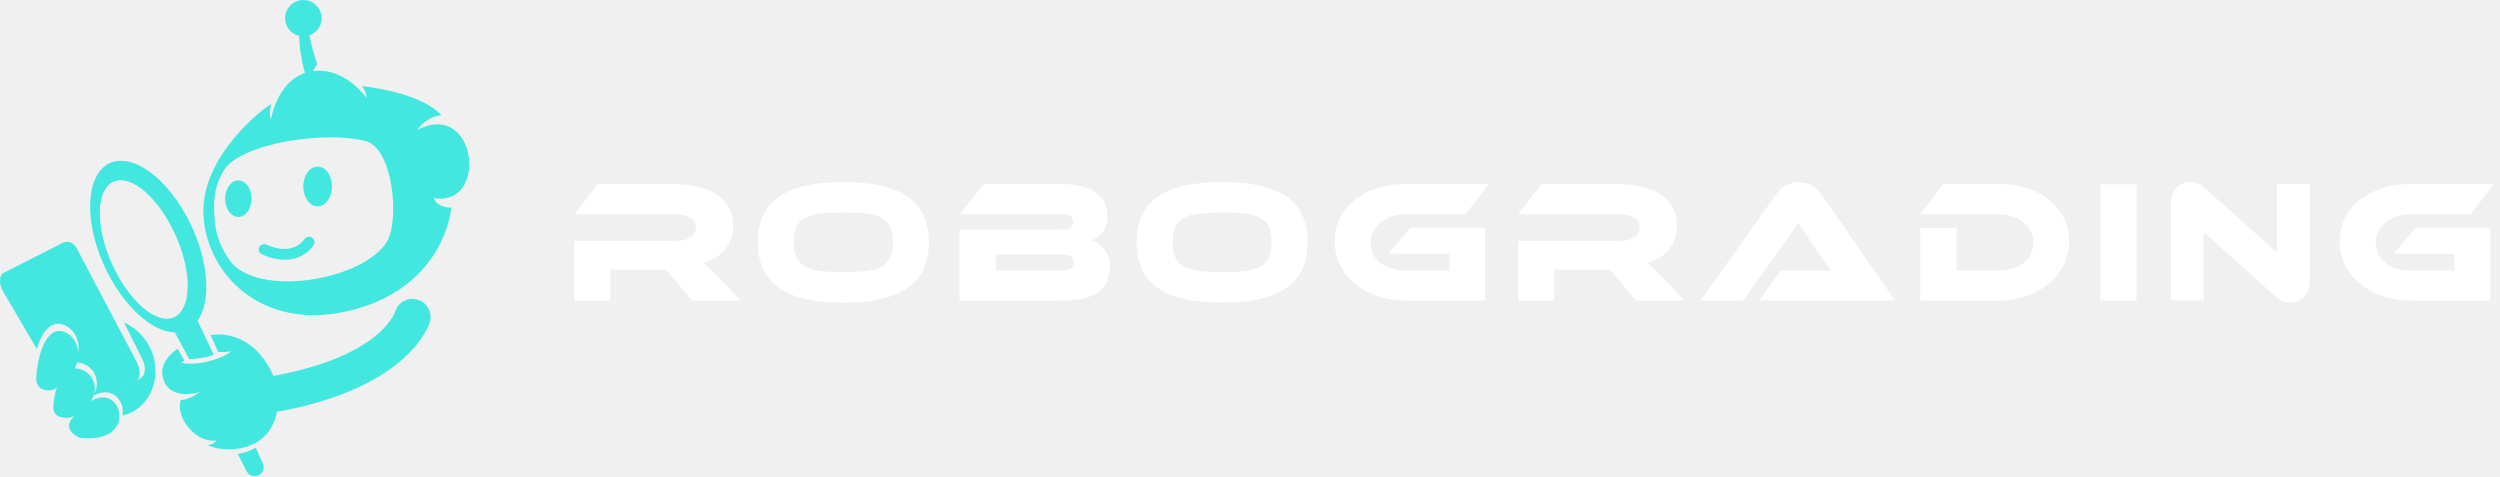
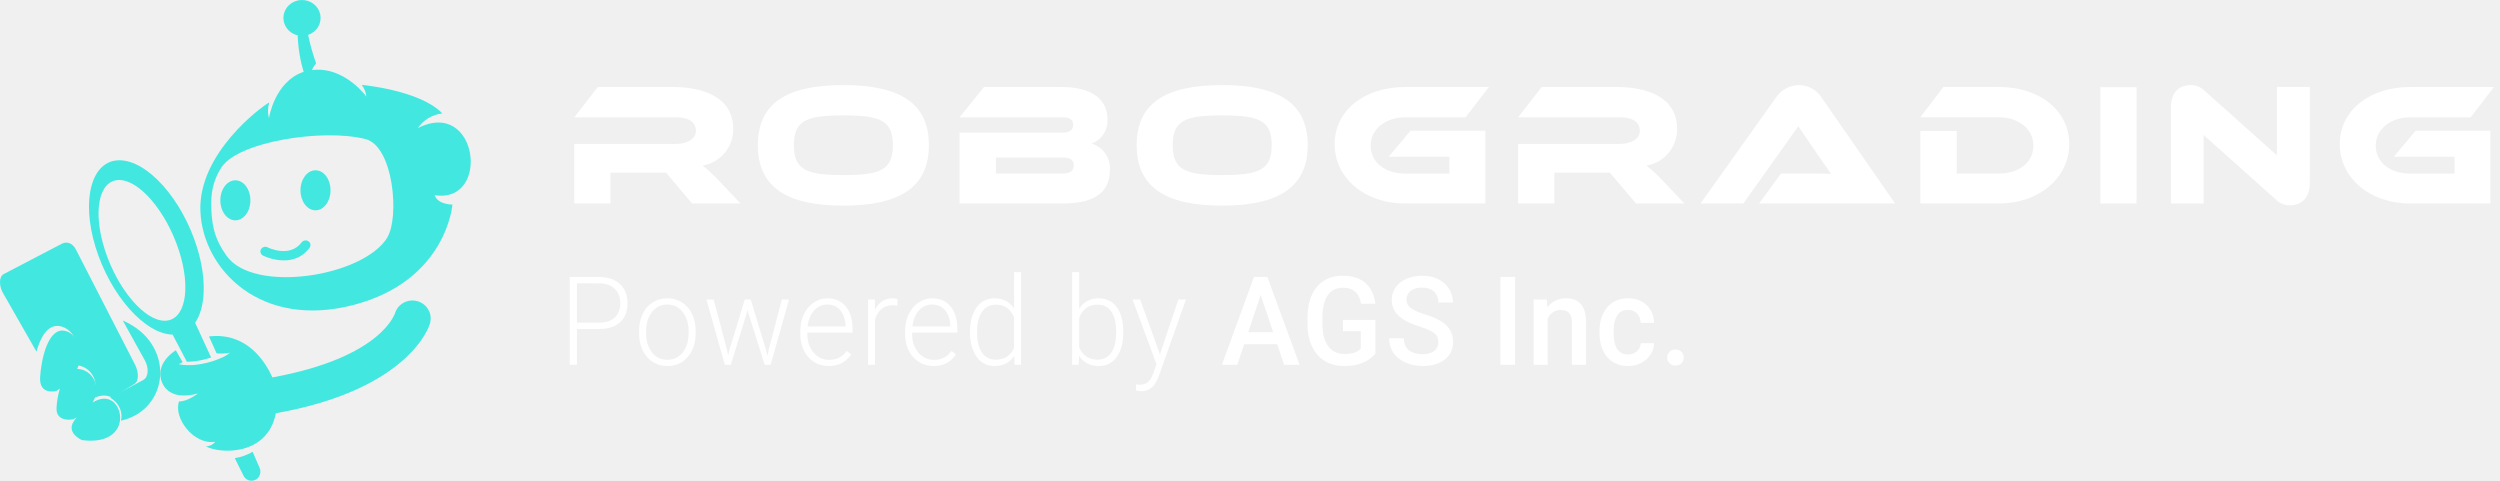
- <svg xmlns="http://www.w3.org/2000/svg" width="252" height="48" viewBox="0 0 252 48" fill="none">
-   <path d="M42.202 30.241C41.977 30.158 41.739 30.121 41.499 30.13C41.26 30.14 41.025 30.196 40.808 30.297C40.591 30.397 40.396 30.539 40.234 30.714C40.072 30.889 39.946 31.095 39.864 31.319C39.864 31.319 38.669 35.855 27.564 37.892C26.821 36.221 24.967 33.318 21.223 33.758L21.988 35.467C22.429 35.508 22.874 35.485 23.309 35.401C22.846 35.938 20.102 36.996 18.191 36.556C18.334 36.51 18.466 36.439 18.584 36.347L17.907 35.157C17.907 35.157 15.682 36.479 16.551 38.458C17.42 40.436 20.123 39.505 20.123 39.505C20.123 39.505 19.152 40.321 18.23 40.321C17.641 41.944 19.653 44.724 21.84 44.396C21.73 44.54 21.589 44.656 21.427 44.736C21.264 44.815 21.085 44.857 20.904 44.857C22.366 45.635 27.077 45.827 27.915 41.511C41.396 39.1 43.278 32.589 43.289 32.568C43.371 32.344 43.408 32.106 43.398 31.868C43.388 31.63 43.331 31.396 43.23 31.18C43.129 30.964 42.986 30.77 42.81 30.609C42.633 30.447 42.427 30.322 42.202 30.241Z" fill="#42E8E0" />
-   <path d="M12.492 32.492L14.354 36.215C14.704 36.892 14.704 37.792 14.227 38.078L11.423 39.746C11.523 39.805 11.615 39.874 11.7 39.952C11.969 40.193 12.169 40.5 12.282 40.842C12.395 41.184 12.415 41.55 12.342 41.902C16.495 40.869 17.007 34.641 12.492 32.492Z" fill="#42E8E0" />
-   <path d="M9.152 40.429C10.154 38.901 9.152 37.383 7.887 37.167C7.771 37.144 7.653 37.136 7.536 37.142C8.44 35.345 7.476 33.625 6.246 33.388C4.511 33.039 3.771 36.144 3.659 37.955C3.547 39.766 5.377 39.295 5.377 39.295C5.499 39.218 5.619 39.145 5.727 39.068C5.533 39.675 5.415 40.303 5.377 40.939C5.289 42.446 7.129 42.08 7.129 42.08C7.252 42.02 7.368 41.958 7.48 41.898C7.385 42.01 7.298 42.118 7.221 42.223C6.313 43.433 8.037 44.124 8.037 44.124C12.215 44.641 12.699 41.661 11.416 40.457C10.74 39.857 9.923 39.993 9.152 40.429Z" fill="#42E8E0" />
-   <path d="M32.016 16.79C31.217 16.79 30.568 17.69 30.568 18.796C30.568 19.902 31.217 20.802 32.016 20.802C32.815 20.802 33.464 19.905 33.464 18.796C33.464 17.686 32.822 16.79 32.016 16.79Z" fill="#42E8E0" />
-   <path d="M42.058 13.105C42.331 12.695 42.689 12.348 43.109 12.089C43.529 11.83 44.001 11.665 44.491 11.605C42.29 9.221 36.495 8.684 36.495 8.684C36.757 9.032 36.918 9.445 36.962 9.877C36.261 8.914 34.179 6.796 31.55 7.173C31.665 6.925 31.809 6.691 31.977 6.475C31.65 5.525 31.385 4.554 31.185 3.569C31.604 3.424 31.957 3.133 32.178 2.75C32.399 2.367 32.474 1.917 32.389 1.484C32.304 1.05 32.065 0.662 31.715 0.389C31.366 0.117 30.929 -0.02 30.486 0.002C30.043 0.025 29.622 0.206 29.302 0.512C28.982 0.818 28.784 1.229 28.744 1.669C28.703 2.109 28.824 2.549 29.083 2.907C29.342 3.266 29.723 3.519 30.155 3.621C30.191 4.883 30.389 6.136 30.744 7.348C27.845 8.349 27.305 12.09 27.305 12.09C27.164 11.558 27.177 10.998 27.343 10.474C26.572 10.896 20.238 15.708 20.508 21.661C20.778 27.613 26.513 33.692 35.724 31.193C44.936 28.695 45.493 20.928 45.493 20.928C45.493 20.928 44.067 20.966 43.72 19.968C49.321 20.896 48.056 9.965 42.058 13.105ZM39.044 24.292C36.681 28.304 25.808 30.084 23.113 26.186C21.974 24.539 21.679 23.315 21.591 21.409C21.518 19.762 21.763 18.471 22.583 17.146C24.231 14.487 32.626 13.136 36.843 14.222C39.668 14.926 40.243 22.243 39.044 24.271V24.292Z" fill="#42E8E0" />
-   <path d="M31.47 23.968C31.412 23.925 31.346 23.895 31.276 23.878C31.206 23.861 31.134 23.858 31.063 23.869C30.992 23.88 30.924 23.905 30.863 23.942C30.801 23.98 30.748 24.028 30.706 24.086C29.352 25.953 26.881 24.665 26.874 24.662C26.746 24.596 26.597 24.584 26.459 24.628C26.322 24.672 26.208 24.768 26.142 24.896C26.076 25.023 26.063 25.172 26.108 25.309C26.151 25.445 26.248 25.559 26.377 25.625C26.377 25.625 29.682 27.349 31.589 24.725C31.631 24.667 31.662 24.602 31.678 24.533C31.695 24.464 31.698 24.392 31.687 24.322C31.676 24.251 31.651 24.184 31.614 24.123C31.577 24.062 31.527 24.009 31.47 23.968Z" fill="#42E8E0" />
-   <path d="M24.024 18.182C23.288 18.182 22.692 19.009 22.692 20.027C22.692 21.046 23.288 21.87 24.024 21.87C24.76 21.87 25.356 21.046 25.356 20.027C25.356 19.009 24.76 18.182 24.024 18.182Z" fill="#42E8E0" />
-   <path fill-rule="evenodd" clip-rule="evenodd" d="M12.163 18.168C14.241 18.168 16.972 21.308 18.258 25.146C19.545 28.985 18.896 32.125 16.814 32.125C14.732 32.125 12.005 28.985 10.719 25.146C9.432 21.308 10.081 18.168 12.163 18.168ZM25.784 45.122L26.485 46.689C26.539 46.797 26.571 46.915 26.578 47.036C26.586 47.157 26.569 47.278 26.529 47.392C26.489 47.506 26.426 47.611 26.345 47.701C26.263 47.791 26.165 47.864 26.054 47.915C25.944 47.966 25.825 47.995 25.704 47.999C25.582 48.004 25.461 47.984 25.347 47.942C25.233 47.899 25.13 47.834 25.041 47.751C24.953 47.667 24.883 47.568 24.834 47.457L23.965 45.754C24.606 45.66 25.223 45.446 25.784 45.122ZM19.916 32.327L21.549 35.775C20.751 36.041 19.917 36.184 19.075 36.2L17.62 33.503C14.774 33.444 11.269 29.595 9.762 24.853C8.254 20.111 9.33 16.207 12.191 16.207C15.051 16.207 18.595 20.077 20.112 24.853C21.125 28.043 20.975 30.83 19.916 32.327ZM0.361 27.505L6.295 24.494C6.786 24.243 7.385 24.375 7.746 25.056L13.8 36.514C14.15 37.212 14.203 38.099 13.729 38.385L11.465 39.78C10.817 39.383 10.063 39.533 9.309 39.927C9.54 39.637 9.689 39.291 9.742 38.925C9.794 38.558 9.748 38.185 9.609 37.842C9.469 37.499 9.241 37.199 8.947 36.972C8.653 36.746 8.304 36.601 7.935 36.553C7.805 36.529 7.672 36.521 7.539 36.528C8.51 34.686 7.466 32.913 6.137 32.666C4.896 32.432 4.132 33.74 3.722 35.192L0.305 29.375C-0.095 28.712 -0.127 27.76 0.361 27.505Z" fill="#42E8E0" />
-   <path d="M74.647 30.293H69.763L67.136 27.185H61.531V30.293H57.882V24.288H68.139C69.269 24.288 70.15 23.782 70.15 22.975C70.15 22.061 69.391 21.606 68.139 21.606H57.882L60.26 18.55H67.842C70.522 18.55 73.903 19.394 73.903 22.746C73.926 23.632 73.626 24.496 73.059 25.18C72.492 25.864 71.697 26.321 70.818 26.468C71.41 26.938 71.965 27.454 72.476 28.01L74.647 30.293Z" fill="white" />
-   <path d="M93.631 24.414C93.631 28.605 90.739 30.508 85.012 30.508C79.286 30.508 76.389 28.633 76.389 24.414C76.389 20.195 79.267 18.357 85.012 18.357C90.758 18.357 93.631 20.218 93.631 24.414ZM90 24.414C90 21.887 88.676 21.414 85.012 21.414C81.348 21.414 80.02 21.882 80.02 24.414C80.02 26.945 81.344 27.428 85.012 27.428C88.681 27.428 90 26.941 90 24.414Z" fill="white" />
-   <path d="M111.875 26.871C111.875 28.817 110.801 30.293 107.081 30.293H96.716V23.149H107.152C107.684 23.149 108.174 22.957 108.174 22.361C108.174 21.766 107.665 21.606 107.152 21.606H96.716L99.183 18.55H106.996C109.822 18.55 111.63 19.642 111.63 21.799C111.662 22.325 111.523 22.848 111.234 23.29C110.945 23.732 110.521 24.07 110.024 24.255C110.583 24.421 111.069 24.77 111.405 25.244C111.74 25.719 111.906 26.292 111.875 26.871ZM100.384 25.657V27.274H107.1C107.891 27.274 108.23 26.993 108.23 26.449C108.23 25.905 107.891 25.657 107.1 25.657H100.384Z" fill="white" />
-   <path d="M131.815 24.414C131.815 28.605 128.923 30.508 123.192 30.508C117.46 30.508 114.573 28.633 114.573 24.414C114.573 20.195 117.446 18.357 123.192 18.357C128.937 18.357 131.815 20.218 131.815 24.414ZM128.184 24.414C128.184 21.887 126.86 21.414 123.192 21.414C119.523 21.414 118.204 21.882 118.204 24.414C118.204 26.945 119.528 27.428 123.192 27.428C126.856 27.428 128.184 26.941 128.184 24.414Z" fill="white" />
-   <path d="M142.18 22.956H149.715V30.293H141.634C137.546 30.293 134.528 27.71 134.528 24.307C134.528 20.903 137.546 18.55 141.634 18.55H150.078L147.723 21.606H141.634C139.661 21.606 138.158 22.797 138.158 24.466C138.158 26.135 139.604 27.279 141.634 27.279H146.094V25.577H139.972L142.18 22.956Z" fill="white" />
-   <path d="M169.787 30.293H164.904L162.276 27.185H156.671V30.293H153.022V24.288H163.279C164.409 24.288 165.29 23.782 165.29 22.975C165.29 22.061 164.531 21.606 163.279 21.606H153.022L155.4 18.55H162.982C165.662 18.55 169.043 19.394 169.043 22.746C169.066 23.632 168.766 24.496 168.199 25.18C167.632 25.864 166.837 26.321 165.958 26.468C166.55 26.938 167.105 27.454 167.616 28.01L169.787 30.293Z" fill="white" />
-   <path d="M177.312 30.293L179.516 27.274H182.479C183.185 27.274 184.009 27.274 184.574 27.306C184.259 26.884 183.764 26.167 183.378 25.605L181.264 22.501L175.725 30.293H171.407L178.97 19.674C179.221 19.276 179.568 18.948 179.979 18.718C180.39 18.487 180.853 18.363 181.325 18.357C181.794 18.36 182.255 18.482 182.663 18.713C183.071 18.943 183.413 19.274 183.656 19.674L191.022 30.293H177.312Z" fill="white" />
-   <path d="M201.462 30.294H193.565V22.976H197.233V27.274H201.472C203.501 27.274 204.961 26.149 204.961 24.462C204.961 22.774 203.445 21.602 201.472 21.602H193.565L195.891 18.546H201.462C205.588 18.546 208.569 20.918 208.569 24.302C208.569 27.687 205.555 30.294 201.462 30.294Z" fill="white" />
-   <path d="M215.355 30.293H211.705V18.573H215.355V30.293Z" fill="white" />
-   <path d="M229.352 29.852L222.123 23.392V30.288H218.826V20.547C218.826 18.985 219.768 18.353 220.818 18.353C221.092 18.354 221.363 18.41 221.614 18.519C221.865 18.628 222.091 18.787 222.278 18.985L229.507 25.441V18.545H232.818V28.268C232.818 29.829 231.876 30.48 230.812 30.48C230.538 30.483 230.267 30.428 230.015 30.32C229.764 30.211 229.538 30.052 229.352 29.852Z" fill="white" />
-   <path d="M243.489 22.956H251.024V30.293H242.943C238.855 30.293 235.841 27.71 235.841 24.307C235.841 20.903 238.855 18.55 242.943 18.55H251.387L249.032 21.606H242.943C240.969 21.606 239.467 22.797 239.467 24.466C239.467 26.135 240.913 27.279 242.943 27.279H247.417V25.577H241.294L243.489 22.956Z" fill="white" />
+ <svg xmlns="http://www.w3.org/2000/svg" width="208" height="40" viewBox="0 0 208 40" fill="none">
+   <path d="M34.837 25.092C34.651 25.024 34.452 24.993 34.253 25.001C34.054 25.009 33.859 25.056 33.678 25.138C33.497 25.221 33.335 25.338 33.2 25.482C33.066 25.627 32.961 25.796 32.893 25.981C32.893 25.981 31.898 29.719 22.662 31.399C22.044 30.021 20.501 27.628 17.387 27.991L18.023 29.4C18.39 29.433 18.76 29.415 19.122 29.345C18.737 29.788 16.454 30.66 14.865 30.297C14.984 30.259 15.094 30.201 15.192 30.125L14.629 29.144C14.629 29.144 12.778 30.234 13.501 31.864C14.224 33.495 16.472 32.727 16.472 32.727C16.472 32.727 15.664 33.4 14.898 33.4C14.408 34.737 16.081 37.029 17.901 36.759C17.809 36.877 17.691 36.973 17.556 37.039C17.421 37.104 17.273 37.139 17.122 37.139C18.338 37.78 22.256 37.938 22.953 34.381C34.167 32.394 35.733 27.027 35.741 27.01C35.81 26.826 35.84 26.63 35.832 26.434C35.824 26.237 35.776 26.045 35.692 25.866C35.608 25.688 35.489 25.528 35.343 25.395C35.196 25.263 35.024 25.16 34.837 25.092Z" fill="#42E8E0" />
+   <path d="M10.215 26.667L12.04 29.963C12.384 30.563 12.384 31.36 11.916 31.613L9.167 33.09C9.264 33.143 9.355 33.204 9.438 33.273C9.702 33.486 9.898 33.758 10.009 34.061C10.119 34.364 10.139 34.688 10.067 35C14.14 34.085 14.642 28.57 10.215 26.667Z" fill="#42E8E0" />
+   <path d="M7.703 33.487C8.499 32.192 7.703 30.907 6.697 30.724C6.605 30.704 6.512 30.697 6.418 30.703C7.137 29.181 6.371 27.724 5.393 27.523C4.014 27.227 3.426 29.858 3.337 31.391C3.248 32.925 4.702 32.526 4.702 32.526C4.8 32.461 4.894 32.399 4.981 32.334C4.826 32.848 4.733 33.38 4.702 33.918C4.633 35.195 6.095 34.885 6.095 34.885C6.193 34.834 6.285 34.781 6.374 34.731C6.298 34.825 6.229 34.917 6.168 35.006C5.446 36.031 6.817 36.616 6.817 36.616C10.137 37.054 10.522 34.53 9.502 33.51C8.964 33.002 8.315 33.117 7.703 33.487Z" fill="#42E8E0" />
+   <path d="M26.25 14.167C25.56 14.167 25 14.915 25 15.833C25 16.752 25.56 17.5 26.25 17.5C26.94 17.5 27.5 16.755 27.5 15.833C27.5 14.912 26.946 14.167 26.25 14.167Z" fill="#42E8E0" />
+   <path d="M34.761 10.656C34.99 10.323 35.291 10.041 35.643 9.83C35.995 9.619 36.391 9.485 36.803 9.436C34.955 7.498 30.092 7.061 30.092 7.061C30.311 7.345 30.447 7.68 30.483 8.032C29.895 7.249 28.148 5.527 25.941 5.833C26.038 5.631 26.158 5.441 26.3 5.266C26.025 4.493 25.803 3.703 25.635 2.902C25.987 2.784 26.283 2.548 26.468 2.236C26.654 1.925 26.717 1.559 26.646 1.206C26.574 0.854 26.373 0.538 26.08 0.317C25.787 0.095 25.42 -0.016 25.048 0.002C24.676 0.02 24.323 0.167 24.055 0.416C23.786 0.665 23.619 0.999 23.586 1.357C23.552 1.715 23.653 2.072 23.871 2.364C24.088 2.656 24.407 2.862 24.77 2.945C24.8 3.971 24.966 4.989 25.264 5.975C22.831 6.789 22.378 9.831 22.378 9.831C22.26 9.399 22.271 8.943 22.411 8.517C21.763 8.86 16.447 12.773 16.674 17.613C16.9 22.454 21.713 27.396 29.445 25.365C37.176 23.333 37.644 17.017 37.644 17.017C37.644 17.017 36.447 17.049 36.156 16.237C40.857 16.992 39.795 8.103 34.761 10.656ZM32.231 19.753C30.248 23.015 21.122 24.462 18.86 21.293C17.903 19.954 17.656 18.958 17.583 17.409C17.521 16.07 17.727 15.02 18.415 13.942C19.798 11.78 26.844 10.682 30.383 11.564C32.755 12.137 33.237 18.087 32.231 19.736V19.753Z" fill="#42E8E0" />
+   <path d="M25.667 20.075C25.624 20.045 25.575 20.023 25.523 20.011C25.471 19.999 25.418 19.997 25.365 20.005C25.312 20.013 25.262 20.03 25.216 20.057C25.171 20.084 25.131 20.119 25.099 20.161C24.095 21.503 22.26 20.577 22.255 20.575C22.16 20.527 22.049 20.518 21.947 20.55C21.845 20.582 21.76 20.651 21.711 20.743C21.662 20.834 21.653 20.941 21.686 21.04C21.718 21.138 21.79 21.22 21.886 21.267C21.886 21.267 24.34 22.506 25.755 20.62C25.787 20.578 25.809 20.532 25.822 20.482C25.834 20.432 25.837 20.38 25.828 20.33C25.82 20.279 25.802 20.231 25.774 20.187C25.746 20.143 25.71 20.105 25.667 20.075Z" fill="#42E8E0" />
+   <path d="M19.583 15C18.892 15 18.333 15.747 18.333 16.668C18.333 17.589 18.892 18.333 19.583 18.333C20.274 18.333 20.833 17.589 20.833 16.668C20.833 15.747 20.274 15 19.583 15Z" fill="#42E8E0" />
+   <path fill-rule="evenodd" clip-rule="evenodd" d="M9.914 14.978C11.609 14.978 13.835 17.612 14.883 20.831C15.932 24.051 15.403 26.685 13.706 26.685C12.009 26.685 9.786 24.051 8.737 20.831C7.689 17.612 8.217 14.978 9.914 14.978ZM21.018 37.586L21.589 38.901C21.633 38.991 21.659 39.09 21.665 39.192C21.671 39.293 21.658 39.394 21.625 39.49C21.592 39.586 21.541 39.674 21.475 39.749C21.408 39.825 21.328 39.886 21.238 39.928C21.148 39.971 21.051 39.996 20.952 39.999C20.853 40.003 20.755 39.987 20.662 39.951C20.569 39.915 20.484 39.861 20.412 39.791C20.34 39.721 20.283 39.637 20.243 39.544L19.535 38.116C20.057 38.037 20.561 37.858 21.018 37.586ZM16.235 26.854L17.566 29.746C16.915 29.969 16.235 30.089 15.549 30.103L14.363 27.841C12.043 27.791 9.186 24.563 7.957 20.586C6.729 16.608 7.606 13.333 9.937 13.333C12.269 13.333 15.157 16.579 16.395 20.586C17.22 23.261 17.098 25.599 16.235 26.854ZM0.294 22.81L5.131 20.284C5.531 20.073 6.02 20.185 6.314 20.755L11.249 30.366C11.534 30.952 11.577 31.695 11.192 31.935L9.346 33.106C8.817 32.772 8.203 32.898 7.589 33.229C7.776 32.985 7.898 32.695 7.941 32.388C7.984 32.081 7.946 31.767 7.833 31.48C7.719 31.192 7.533 30.941 7.293 30.751C7.053 30.561 6.769 30.439 6.468 30.399C6.362 30.379 6.254 30.372 6.146 30.378C6.937 28.833 6.086 27.346 5.003 27.138C3.991 26.942 3.368 28.04 3.034 29.257L0.248 24.378C-0.077 23.823 -0.103 23.023 0.294 22.81Z" fill="#42E8E0" />
+   <path d="M61.615 16.931H57.584L55.415 14.366H50.789V16.931H47.777V11.974H56.243C57.176 11.974 57.903 11.556 57.903 10.891C57.903 10.136 57.277 9.761 56.243 9.761H47.777L49.74 7.238H55.998C58.21 7.238 61.001 7.934 61.001 10.701C61.02 11.433 60.772 12.146 60.305 12.711C59.837 13.275 59.18 13.653 58.455 13.774C58.944 14.162 59.401 14.588 59.823 15.047L61.615 16.931Z" fill="white" />
+   <path d="M77.285 12.078C77.285 15.538 74.898 17.109 70.171 17.109C65.444 17.109 63.053 15.561 63.053 12.078C63.053 8.596 65.429 7.079 70.171 7.079C74.913 7.079 77.285 8.615 77.285 12.078ZM74.288 12.078C74.288 9.993 73.195 9.602 70.171 9.602C67.147 9.602 66.05 9.989 66.05 12.078C66.05 14.168 67.143 14.566 70.171 14.566C73.199 14.566 74.288 14.164 74.288 12.078Z" fill="white" />
+   <path d="M92.344 14.106C92.344 15.712 91.457 16.931 88.387 16.931H79.831V11.034H88.445C88.885 11.034 89.289 10.875 89.289 10.384C89.289 9.892 88.869 9.761 88.445 9.761H79.831L81.868 7.238H88.317C90.649 7.238 92.142 8.139 92.142 9.919C92.168 10.354 92.053 10.786 91.815 11.151C91.576 11.516 91.226 11.795 90.816 11.947C91.278 12.084 91.679 12.372 91.956 12.764C92.233 13.155 92.37 13.628 92.344 14.106ZM82.859 13.104V14.439H88.403C89.055 14.439 89.335 14.207 89.335 13.758C89.335 13.309 89.055 13.104 88.403 13.104H82.859Z" fill="white" />
+   <path d="M108.803 12.078C108.803 15.538 106.416 17.109 101.685 17.109C96.954 17.109 94.571 15.561 94.571 12.078C94.571 8.596 96.942 7.079 101.685 7.079C106.427 7.079 108.803 8.615 108.803 12.078ZM105.806 12.078C105.806 9.993 104.713 9.602 101.685 9.602C98.657 9.602 97.568 9.989 97.568 12.078C97.568 14.168 98.661 14.566 101.685 14.566C104.71 14.566 105.806 14.164 105.806 12.078Z" fill="white" />
+   <path d="M117.358 10.875H123.578V16.931H116.908C113.533 16.931 111.042 14.799 111.042 11.99C111.042 9.18 113.533 7.238 116.908 7.238H123.878L121.934 9.761H116.908C115.279 9.761 114.039 10.744 114.039 12.121C114.039 13.499 115.232 14.443 116.908 14.443H120.589V13.038H115.536L117.358 10.875Z" fill="white" />
+   <path d="M140.146 16.931H136.115L133.946 14.366H129.319V16.931H126.307V11.974H134.774C135.707 11.974 136.434 11.556 136.434 10.891C136.434 10.136 135.807 9.761 134.774 9.761H126.307L128.27 7.238H134.529C136.741 7.238 139.532 7.934 139.532 10.701C139.551 11.433 139.303 12.146 138.835 12.711C138.367 13.275 137.711 13.653 136.985 13.774C137.474 14.162 137.932 14.588 138.354 15.047L140.146 16.931Z" fill="white" />
+   <path d="M146.357 16.931L148.176 14.439H150.622C151.205 14.439 151.885 14.439 152.351 14.466C152.091 14.117 151.683 13.525 151.364 13.061L149.619 10.499L145.047 16.931H141.483L147.726 8.166C147.933 7.838 148.219 7.566 148.558 7.376C148.898 7.186 149.28 7.084 149.669 7.079C150.056 7.081 150.437 7.182 150.774 7.372C151.111 7.563 151.393 7.836 151.593 8.166L157.673 16.931H146.357Z" fill="white" />
+   <path d="M166.291 16.931H159.773V10.891H162.8V14.439H166.299C167.974 14.439 169.179 13.511 169.179 12.118C169.179 10.725 167.928 9.757 166.299 9.757H159.773L161.692 7.234H166.291C169.697 7.234 172.157 9.192 172.157 11.986C172.157 14.78 169.669 16.931 166.291 16.931Z" fill="white" />
+   <path d="M177.759 16.931H174.746V7.257H177.759V16.931Z" fill="white" />
+   <path d="M189.312 16.567L183.345 11.235V16.927H180.624V8.886C180.624 7.597 181.401 7.075 182.268 7.075C182.494 7.076 182.718 7.123 182.925 7.213C183.132 7.302 183.319 7.433 183.473 7.597L189.44 12.926V7.234H192.173V15.259C192.173 16.548 191.395 17.086 190.517 17.086C190.291 17.087 190.067 17.042 189.859 16.953C189.652 16.864 189.466 16.732 189.312 16.567Z" fill="white" />
+   <path d="M200.981 10.875H207.2V16.931H200.53C197.156 16.931 194.668 14.799 194.668 11.99C194.668 9.18 197.156 7.238 200.53 7.238H207.5L205.556 9.761H200.53C198.901 9.761 197.661 10.744 197.661 12.121C197.661 13.499 198.854 14.443 200.53 14.443H204.223V13.038H199.169L200.981 10.875Z" fill="white" />
+   <path d="M49.816 27.374H47.793V26.847H49.816C50.238 26.847 50.581 26.777 50.844 26.636C51.111 26.492 51.304 26.298 51.425 26.054C51.548 25.81 51.61 25.535 51.61 25.231C51.61 24.933 51.548 24.658 51.425 24.407C51.304 24.156 51.111 23.956 50.844 23.805C50.581 23.651 50.238 23.574 49.816 23.574H48.002V30.351H47.403V23.042H49.816C50.336 23.042 50.773 23.134 51.127 23.318C51.485 23.502 51.755 23.758 51.937 24.086C52.118 24.414 52.209 24.792 52.209 25.221C52.209 25.669 52.118 26.056 51.937 26.38C51.755 26.702 51.486 26.948 51.132 27.118C50.778 27.289 50.339 27.374 49.816 27.374Z" fill="white" />
+   <path d="M53.171 27.721V27.555C53.171 27.16 53.226 26.795 53.337 26.461C53.447 26.126 53.605 25.836 53.81 25.592C54.018 25.348 54.266 25.159 54.556 25.025C54.845 24.888 55.167 24.819 55.521 24.819C55.878 24.819 56.202 24.888 56.491 25.025C56.78 25.159 57.029 25.348 57.237 25.592C57.445 25.836 57.604 26.126 57.715 26.461C57.825 26.795 57.88 27.16 57.88 27.555V27.721C57.88 28.116 57.825 28.48 57.715 28.815C57.604 29.146 57.445 29.434 57.237 29.679C57.032 29.923 56.785 30.114 56.496 30.251C56.207 30.385 55.885 30.452 55.531 30.452C55.173 30.452 54.85 30.385 54.56 30.251C54.271 30.114 54.023 29.923 53.815 29.679C53.607 29.434 53.447 29.146 53.337 28.815C53.226 28.48 53.171 28.116 53.171 27.721ZM53.751 27.555V27.721C53.751 28.018 53.79 28.301 53.868 28.569C53.946 28.834 54.06 29.07 54.209 29.277C54.359 29.481 54.544 29.642 54.765 29.759C54.986 29.876 55.241 29.935 55.531 29.935C55.817 29.935 56.069 29.876 56.286 29.759C56.507 29.642 56.693 29.481 56.842 29.277C56.992 29.07 57.104 28.834 57.178 28.569C57.256 28.301 57.295 28.018 57.295 27.721V27.555C57.295 27.261 57.256 26.981 57.178 26.717C57.104 26.452 56.99 26.216 56.837 26.009C56.688 25.801 56.502 25.637 56.281 25.517C56.06 25.396 55.807 25.336 55.521 25.336C55.235 25.336 54.981 25.396 54.76 25.517C54.543 25.637 54.357 25.801 54.205 26.009C54.055 26.216 53.941 26.452 53.863 26.717C53.789 26.981 53.751 27.261 53.751 27.555Z" fill="white" />
+   <path d="M60.695 29.081L61.967 24.919H62.377L62.133 26.039L60.802 30.351H60.392L60.695 29.081ZM59.373 24.919L60.49 29.106L60.729 30.351H60.305L58.774 24.919H59.373ZM63.961 29.091L65.048 24.919H65.648L64.117 30.351H63.698L63.961 29.091ZM62.459 24.919L63.712 29.046L64.029 30.351H63.62L62.26 26.034L62.03 24.919H62.459Z" fill="white" />
+   <path d="M68.949 30.452C68.605 30.452 68.288 30.387 67.999 30.256C67.713 30.125 67.462 29.941 67.248 29.704C67.037 29.466 66.873 29.185 66.755 28.86C66.642 28.532 66.585 28.174 66.585 27.786V27.57C66.585 27.152 66.645 26.773 66.765 26.436C66.886 26.097 67.051 25.808 67.263 25.567C67.474 25.326 67.714 25.142 67.984 25.015C68.257 24.884 68.543 24.819 68.842 24.819C69.177 24.819 69.474 24.881 69.734 25.005C69.994 25.125 70.212 25.297 70.388 25.522C70.566 25.743 70.701 26.005 70.792 26.31C70.883 26.611 70.929 26.944 70.929 27.309V27.675H66.936V27.163H70.349V27.093C70.342 26.789 70.282 26.504 70.168 26.24C70.058 25.972 69.892 25.754 69.671 25.587C69.45 25.42 69.174 25.336 68.842 25.336C68.595 25.336 68.368 25.39 68.16 25.497C67.955 25.604 67.778 25.758 67.628 25.959C67.482 26.156 67.368 26.392 67.287 26.666C67.209 26.938 67.17 27.239 67.17 27.57V27.786C67.17 28.087 67.212 28.368 67.297 28.629C67.384 28.887 67.508 29.115 67.667 29.312C67.83 29.51 68.021 29.663 68.242 29.774C68.463 29.884 68.707 29.94 68.974 29.94C69.286 29.94 69.562 29.881 69.802 29.764C70.043 29.643 70.259 29.454 70.451 29.197L70.817 29.488C70.703 29.662 70.56 29.823 70.388 29.97C70.219 30.117 70.015 30.234 69.778 30.321C69.541 30.408 69.265 30.452 68.949 30.452Z" fill="white" />
+   <path d="M72.802 25.818V30.351H72.222V24.919H72.787L72.802 25.818ZM74.669 24.879L74.654 25.431C74.589 25.421 74.526 25.413 74.464 25.406C74.403 25.4 74.336 25.396 74.264 25.396C74.011 25.396 73.788 25.445 73.597 25.542C73.408 25.636 73.249 25.768 73.119 25.939C72.989 26.106 72.89 26.303 72.821 26.531C72.753 26.755 72.714 26.996 72.704 27.254L72.49 27.339C72.49 26.984 72.526 26.655 72.597 26.35C72.669 26.046 72.778 25.779 72.924 25.552C73.073 25.321 73.26 25.142 73.484 25.015C73.712 24.884 73.978 24.819 74.284 24.819C74.359 24.819 74.432 24.826 74.503 24.839C74.578 24.849 74.633 24.863 74.669 24.879Z" fill="white" />
+   <path d="M77.668 30.452C77.324 30.452 77.007 30.387 76.718 30.256C76.432 30.125 76.182 29.941 75.967 29.704C75.756 29.466 75.592 29.185 75.475 28.86C75.361 28.532 75.304 28.174 75.304 27.786V27.57C75.304 27.152 75.364 26.773 75.484 26.436C75.605 26.097 75.77 25.808 75.982 25.567C76.193 25.326 76.433 25.142 76.703 25.015C76.976 24.884 77.262 24.819 77.561 24.819C77.896 24.819 78.193 24.881 78.453 25.005C78.713 25.125 78.931 25.297 79.107 25.522C79.285 25.743 79.42 26.005 79.511 26.31C79.602 26.611 79.648 26.944 79.648 27.309V27.675H75.655V27.163H79.068V27.093C79.061 26.789 79.001 26.504 78.887 26.24C78.777 25.972 78.611 25.754 78.39 25.587C78.169 25.42 77.893 25.336 77.561 25.336C77.314 25.336 77.087 25.39 76.879 25.497C76.674 25.604 76.497 25.758 76.347 25.959C76.201 26.156 76.087 26.392 76.006 26.666C75.928 26.938 75.889 27.239 75.889 27.57V27.786C75.889 28.087 75.931 28.368 76.016 28.629C76.104 28.887 76.227 29.115 76.386 29.312C76.549 29.51 76.741 29.663 76.962 29.774C77.183 29.884 77.426 29.94 77.693 29.94C78.005 29.94 78.281 29.881 78.522 29.764C78.762 29.643 78.978 29.454 79.17 29.197L79.536 29.488C79.422 29.662 79.279 29.823 79.107 29.97C78.938 30.117 78.734 30.234 78.497 30.321C78.26 30.408 77.984 30.452 77.668 30.452Z" fill="white" />
+   <path d="M84.368 29.297V22.64H84.953V30.351H84.407L84.368 29.297ZM80.707 27.691V27.585C80.707 27.163 80.754 26.784 80.848 26.445C80.942 26.104 81.077 25.813 81.253 25.572C81.432 25.328 81.646 25.142 81.896 25.015C82.147 24.884 82.429 24.819 82.745 24.819C83.053 24.819 83.326 24.871 83.564 24.975C83.801 25.078 84.004 25.227 84.173 25.421C84.345 25.616 84.483 25.846 84.587 26.114C84.695 26.382 84.773 26.68 84.821 27.008V28.348C84.782 28.656 84.711 28.939 84.607 29.197C84.503 29.451 84.365 29.674 84.192 29.864C84.02 30.052 83.812 30.197 83.569 30.301C83.328 30.401 83.05 30.452 82.735 30.452C82.423 30.452 82.142 30.385 81.891 30.251C81.641 30.117 81.428 29.928 81.253 29.684C81.077 29.436 80.942 29.143 80.848 28.805C80.754 28.467 80.707 28.096 80.707 27.691ZM81.292 27.585V27.691C81.292 28.009 81.323 28.303 81.385 28.574C81.446 28.845 81.54 29.081 81.667 29.282C81.794 29.483 81.955 29.64 82.15 29.754C82.345 29.868 82.576 29.925 82.842 29.925C83.177 29.925 83.458 29.859 83.686 29.729C83.913 29.595 84.095 29.419 84.231 29.202C84.368 28.981 84.467 28.74 84.529 28.479V26.917C84.49 26.74 84.433 26.559 84.358 26.375C84.284 26.191 84.181 26.022 84.051 25.868C83.924 25.711 83.762 25.585 83.564 25.492C83.369 25.395 83.131 25.346 82.852 25.346C82.582 25.346 82.35 25.403 82.155 25.517C81.96 25.631 81.797 25.79 81.667 25.994C81.54 26.195 81.446 26.43 81.385 26.702C81.323 26.973 81.292 27.267 81.292 27.585Z" fill="white" />
+   <path d="M89.202 22.64H89.787V29.297L89.748 30.351H89.202V22.64ZM93.458 27.585V27.691C93.458 28.096 93.412 28.467 93.321 28.805C93.23 29.143 93.099 29.436 92.926 29.684C92.754 29.928 92.543 30.117 92.293 30.251C92.046 30.385 91.761 30.452 91.439 30.452C91.124 30.452 90.845 30.401 90.601 30.301C90.357 30.197 90.149 30.052 89.977 29.864C89.805 29.674 89.666 29.451 89.562 29.197C89.459 28.939 89.385 28.656 89.343 28.348V27.008C89.392 26.68 89.47 26.382 89.577 26.114C89.684 25.846 89.823 25.616 89.992 25.421C90.164 25.227 90.368 25.078 90.606 24.975C90.846 24.871 91.121 24.819 91.43 24.819C91.751 24.819 92.037 24.884 92.288 25.015C92.541 25.142 92.754 25.328 92.926 25.572C93.099 25.813 93.23 26.104 93.321 26.445C93.412 26.784 93.458 27.163 93.458 27.585ZM92.868 27.691V27.585C92.868 27.267 92.838 26.973 92.78 26.702C92.722 26.43 92.629 26.195 92.502 25.994C92.379 25.79 92.219 25.631 92.024 25.517C91.829 25.403 91.595 25.346 91.322 25.346C91.043 25.346 90.804 25.395 90.606 25.492C90.411 25.585 90.248 25.711 90.118 25.868C89.992 26.022 89.891 26.191 89.816 26.375C89.741 26.559 89.686 26.74 89.65 26.917V28.479C89.706 28.73 89.801 28.966 89.938 29.187C90.074 29.407 90.258 29.587 90.489 29.724C90.719 29.858 91.001 29.925 91.332 29.925C91.599 29.925 91.828 29.868 92.019 29.754C92.215 29.64 92.374 29.483 92.497 29.282C92.624 29.081 92.717 28.845 92.775 28.574C92.837 28.303 92.868 28.009 92.868 27.691Z" fill="white" />
+   <path d="M96.399 29.809L98.041 24.919H98.67L96.438 31.225C96.392 31.349 96.334 31.486 96.262 31.637C96.194 31.787 96.103 31.931 95.989 32.068C95.879 32.209 95.739 32.323 95.57 32.41C95.404 32.5 95.201 32.545 94.96 32.545C94.899 32.545 94.819 32.537 94.722 32.52C94.627 32.507 94.559 32.493 94.517 32.48L94.512 31.973C94.548 31.983 94.6 31.991 94.668 31.998C94.736 32.005 94.783 32.008 94.809 32.008C95.021 32.008 95.198 31.971 95.341 31.898C95.487 31.824 95.609 31.713 95.706 31.566C95.804 31.422 95.89 31.242 95.965 31.024L96.399 29.809ZM94.863 24.919L96.545 29.583L96.701 30.211L96.277 30.457L94.229 24.919H94.863Z" fill="white" />
+   <path d="M105.064 24.016L102.943 30.351H101.661L104.333 23.042H105.152L105.064 24.016ZM106.839 30.351L104.713 24.016L104.62 23.042H105.444L108.126 30.351H106.839ZM106.736 27.64V28.639H102.875V27.64H106.736Z" fill="white" />
+   <path d="M114.435 26.616V29.407C114.334 29.545 114.177 29.695 113.962 29.859C113.751 30.02 113.47 30.159 113.119 30.276C112.768 30.393 112.331 30.452 111.808 30.452C111.362 30.452 110.954 30.375 110.584 30.221C110.213 30.064 109.893 29.834 109.624 29.533C109.357 29.232 109.151 28.865 109.004 28.434C108.858 27.998 108.785 27.503 108.785 26.948V26.441C108.785 25.888 108.852 25.396 108.985 24.965C109.121 24.529 109.316 24.161 109.57 23.86C109.823 23.559 110.129 23.331 110.486 23.177C110.847 23.02 111.255 22.941 111.71 22.941C112.292 22.941 112.773 23.042 113.153 23.243C113.537 23.44 113.832 23.715 114.04 24.066C114.248 24.417 114.38 24.819 114.435 25.271H113.236C113.197 25.016 113.121 24.789 113.007 24.588C112.896 24.387 112.737 24.23 112.529 24.116C112.324 23.999 112.058 23.94 111.73 23.94C111.447 23.94 111.198 23.996 110.984 24.106C110.769 24.216 110.59 24.379 110.447 24.593C110.308 24.807 110.202 25.068 110.131 25.376C110.059 25.684 110.023 26.035 110.023 26.43V26.948C110.023 27.349 110.064 27.706 110.145 28.017C110.23 28.328 110.35 28.591 110.506 28.805C110.665 29.019 110.859 29.182 111.086 29.292C111.314 29.399 111.57 29.453 111.856 29.453C112.136 29.453 112.365 29.429 112.544 29.382C112.722 29.332 112.864 29.274 112.968 29.207C113.075 29.136 113.158 29.07 113.216 29.006V27.555H111.739V26.616H114.435Z" fill="white" />
+   <path d="M119.667 28.469C119.667 28.318 119.645 28.184 119.599 28.067C119.557 27.95 119.481 27.843 119.37 27.746C119.26 27.649 119.104 27.555 118.902 27.465C118.704 27.371 118.45 27.276 118.142 27.178C117.804 27.071 117.492 26.953 117.206 26.822C116.923 26.688 116.676 26.534 116.465 26.36C116.253 26.183 116.089 25.98 115.972 25.753C115.855 25.522 115.797 25.256 115.797 24.954C115.797 24.657 115.857 24.386 115.977 24.141C116.101 23.897 116.274 23.686 116.499 23.509C116.726 23.328 116.994 23.189 117.303 23.092C117.612 22.992 117.953 22.941 118.327 22.941C118.853 22.941 119.307 23.042 119.687 23.243C120.07 23.443 120.365 23.713 120.569 24.051C120.777 24.389 120.881 24.762 120.881 25.17H119.667C119.667 24.929 119.617 24.717 119.516 24.533C119.419 24.345 119.269 24.198 119.068 24.091C118.87 23.984 118.618 23.93 118.312 23.93C118.023 23.93 117.782 23.976 117.591 24.066C117.399 24.156 117.256 24.278 117.162 24.432C117.067 24.586 117.02 24.76 117.02 24.954C117.02 25.092 117.051 25.217 117.113 25.331C117.175 25.442 117.269 25.545 117.396 25.642C117.522 25.736 117.682 25.825 117.873 25.908C118.065 25.992 118.291 26.072 118.551 26.149C118.944 26.27 119.287 26.404 119.58 26.551C119.872 26.695 120.116 26.859 120.311 27.043C120.506 27.227 120.652 27.436 120.75 27.671C120.847 27.901 120.896 28.164 120.896 28.459C120.896 28.767 120.836 29.044 120.716 29.292C120.595 29.536 120.423 29.745 120.199 29.92C119.978 30.09 119.711 30.223 119.399 30.316C119.091 30.407 118.746 30.452 118.366 30.452C118.025 30.452 117.688 30.405 117.357 30.311C117.028 30.217 116.729 30.075 116.46 29.884C116.19 29.69 115.975 29.449 115.816 29.162C115.657 28.87 115.577 28.531 115.577 28.142H116.801C116.801 28.38 116.84 28.582 116.918 28.75C116.999 28.917 117.111 29.054 117.254 29.162C117.397 29.265 117.563 29.342 117.752 29.392C117.943 29.443 118.148 29.468 118.366 29.468C118.652 29.468 118.891 29.426 119.082 29.342C119.277 29.259 119.424 29.141 119.521 28.991C119.619 28.84 119.667 28.666 119.667 28.469Z" fill="white" />
+   <path d="M126.056 23.042V30.351H124.833V23.042H126.056Z" fill="white" />
+   <path d="M128.768 26.079V30.351H127.593V24.919H128.7L128.768 26.079ZM128.558 27.434L128.178 27.43C128.181 27.045 128.233 26.692 128.334 26.37C128.438 26.049 128.581 25.773 128.763 25.542C128.948 25.311 129.169 25.134 129.426 25.01C129.683 24.883 129.969 24.819 130.284 24.819C130.538 24.819 130.767 24.856 130.972 24.929C131.18 25 131.357 25.115 131.503 25.276C131.652 25.436 131.766 25.646 131.844 25.903C131.922 26.158 131.961 26.471 131.961 26.842V30.351H130.781V26.837C130.781 26.576 130.744 26.37 130.669 26.22C130.598 26.066 130.492 25.957 130.352 25.893C130.216 25.826 130.045 25.793 129.841 25.793C129.639 25.793 129.459 25.836 129.299 25.923C129.14 26.01 129.005 26.129 128.895 26.28C128.788 26.43 128.705 26.605 128.646 26.802C128.588 26.999 128.558 27.21 128.558 27.434Z" fill="white" />
+   <path d="M135.458 29.488C135.65 29.488 135.822 29.449 135.975 29.372C136.131 29.292 136.256 29.182 136.35 29.041C136.448 28.9 136.501 28.738 136.511 28.554H137.618C137.611 28.905 137.51 29.225 137.315 29.513C137.12 29.801 136.862 30.03 136.54 30.201C136.218 30.368 135.863 30.452 135.473 30.452C135.07 30.452 134.719 30.381 134.42 30.241C134.121 30.097 133.872 29.899 133.674 29.648C133.475 29.398 133.326 29.108 133.225 28.78C133.128 28.452 133.079 28.101 133.079 27.726V27.55C133.079 27.175 133.128 26.824 133.225 26.496C133.326 26.164 133.475 25.873 133.674 25.622C133.872 25.371 134.121 25.175 134.42 25.035C134.719 24.891 135.068 24.819 135.468 24.819C135.89 24.819 136.261 24.906 136.579 25.08C136.898 25.251 137.148 25.49 137.33 25.798C137.515 26.102 137.611 26.457 137.618 26.862H136.511C136.501 26.661 136.452 26.481 136.365 26.32C136.28 26.156 136.16 26.026 136.004 25.928C135.851 25.831 135.668 25.783 135.453 25.783C135.216 25.783 135.019 25.833 134.863 25.933C134.707 26.03 134.585 26.164 134.498 26.335C134.41 26.502 134.346 26.692 134.307 26.902C134.272 27.11 134.254 27.326 134.254 27.55V27.726C134.254 27.95 134.272 28.168 134.307 28.378C134.343 28.589 134.405 28.778 134.493 28.946C134.584 29.11 134.707 29.242 134.863 29.342C135.019 29.439 135.217 29.488 135.458 29.488Z" fill="white" />
+   <path d="M138.711 29.749C138.711 29.561 138.773 29.404 138.896 29.277C139.02 29.146 139.187 29.081 139.398 29.081C139.613 29.081 139.78 29.146 139.9 29.277C140.024 29.404 140.086 29.561 140.086 29.749C140.086 29.936 140.024 30.094 139.9 30.221C139.78 30.348 139.613 30.412 139.398 30.412C139.187 30.412 139.02 30.348 138.896 30.221C138.773 30.094 138.711 29.936 138.711 29.749Z" fill="white" />
</svg>
